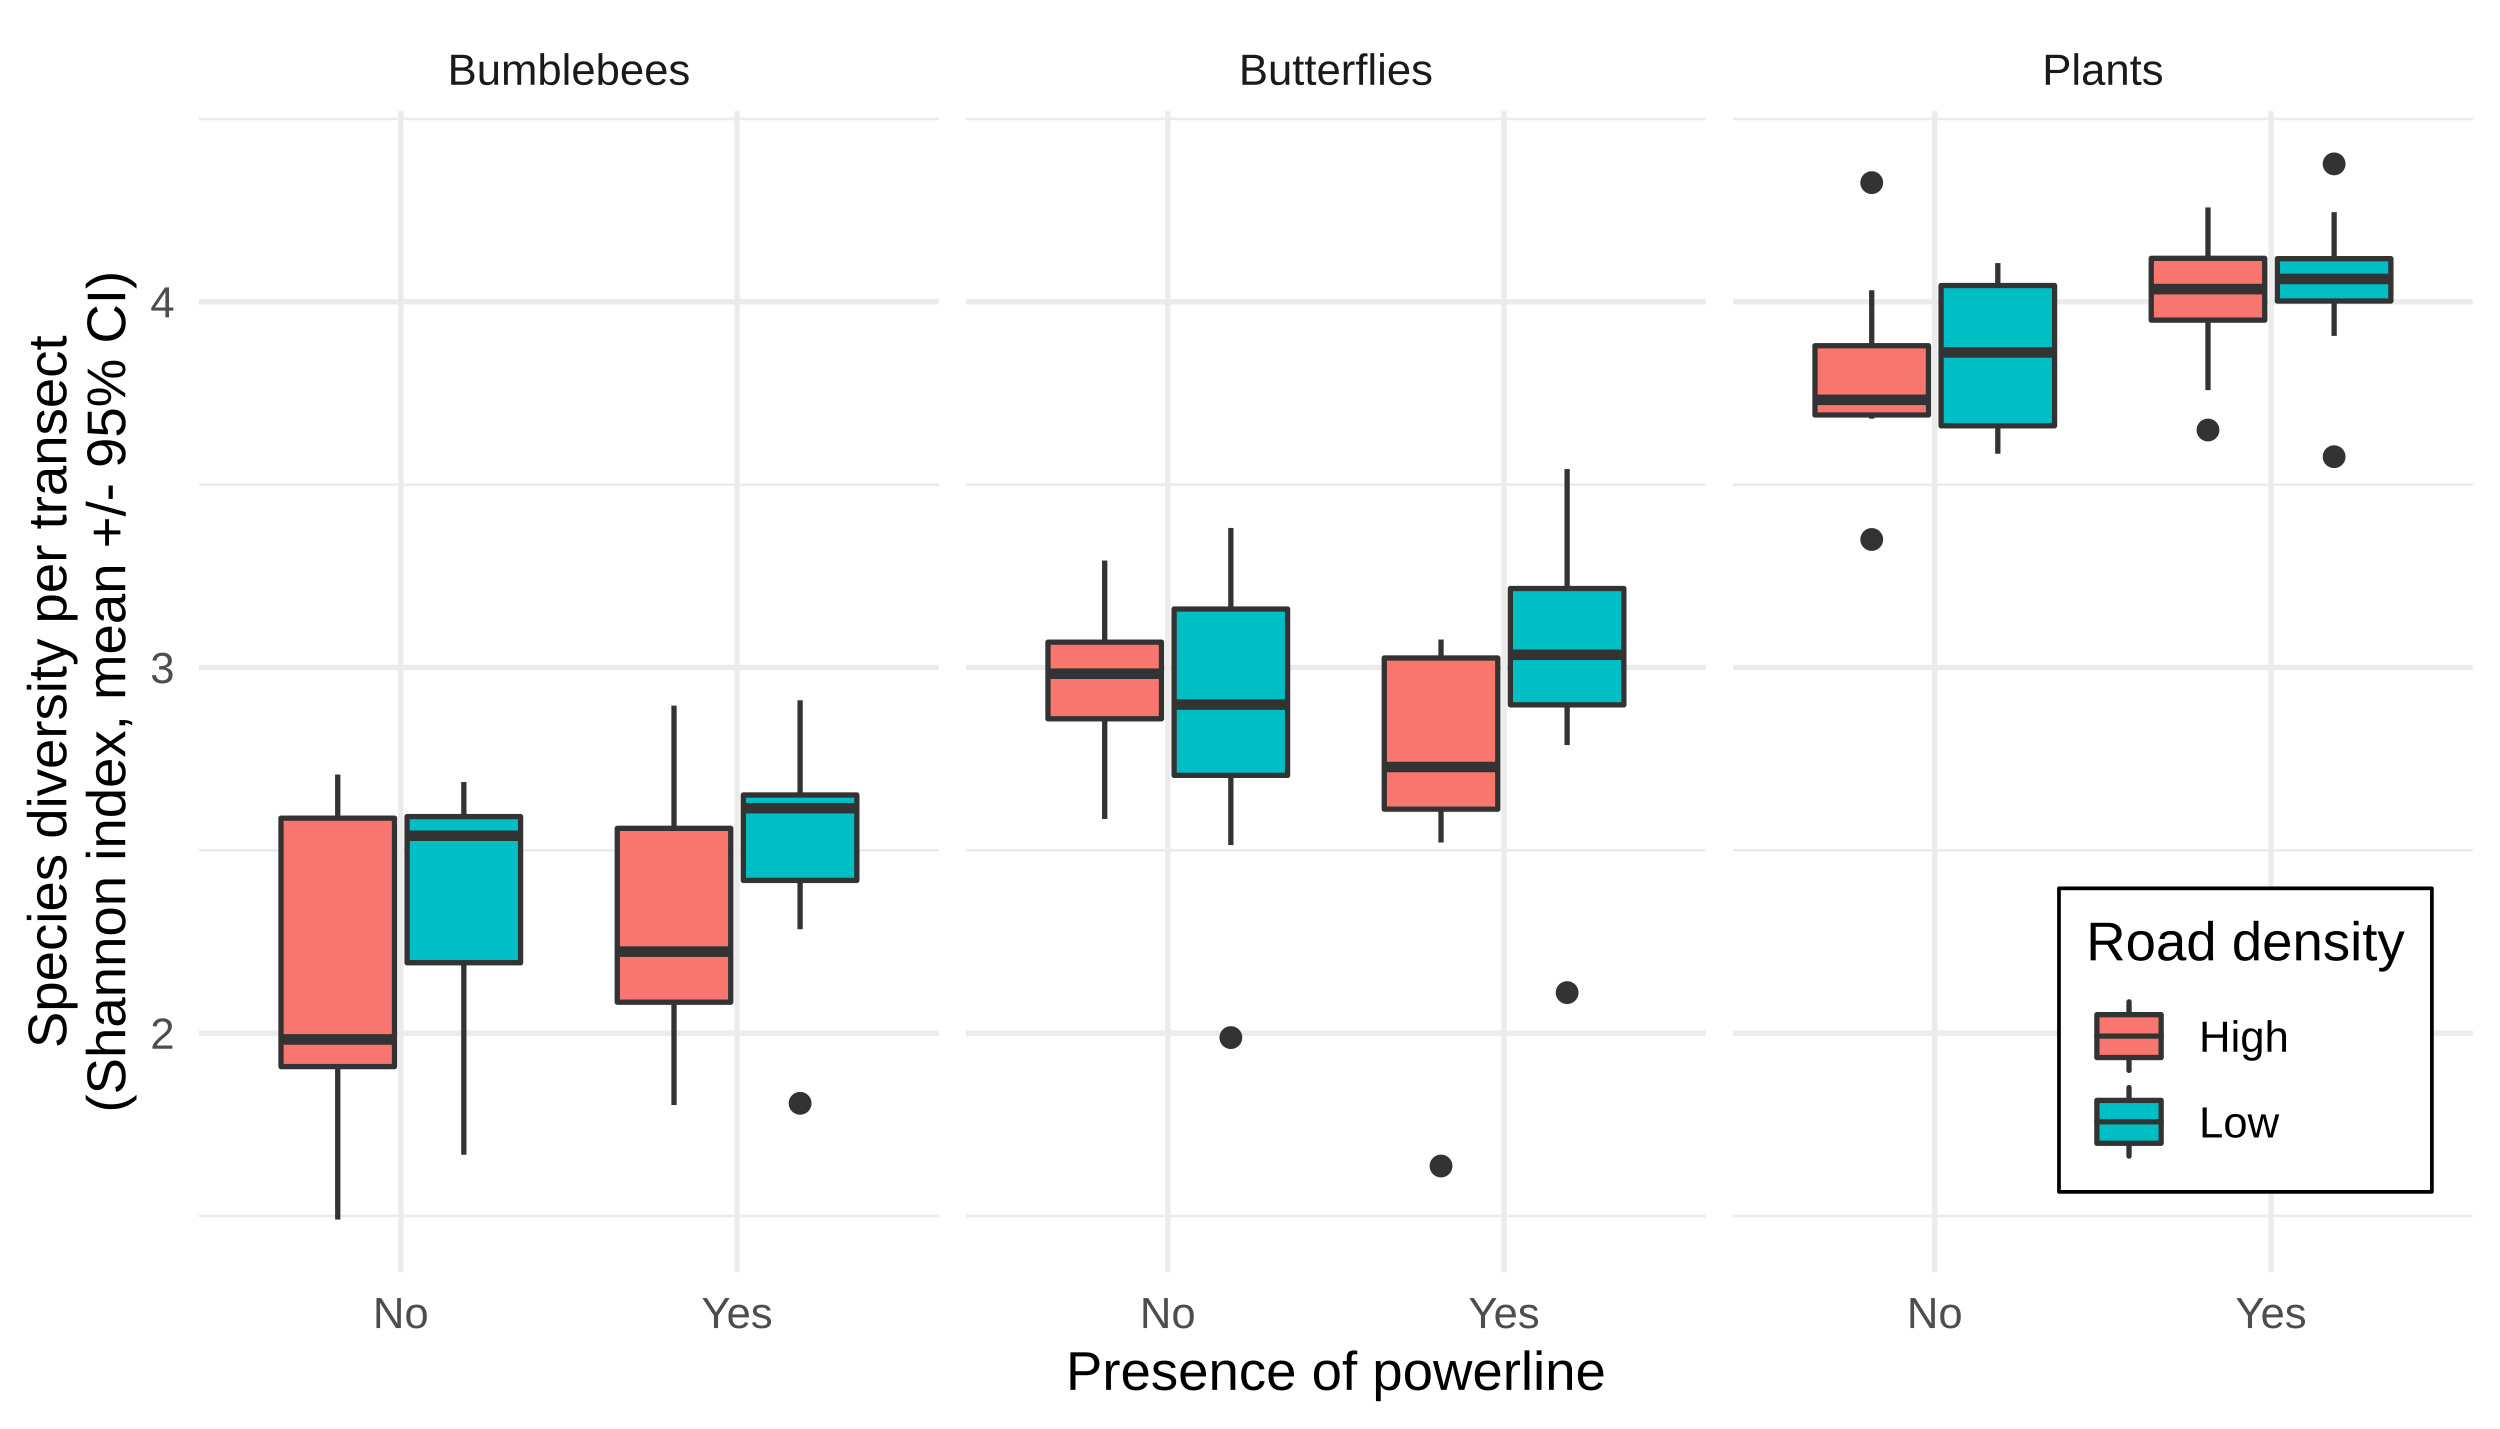
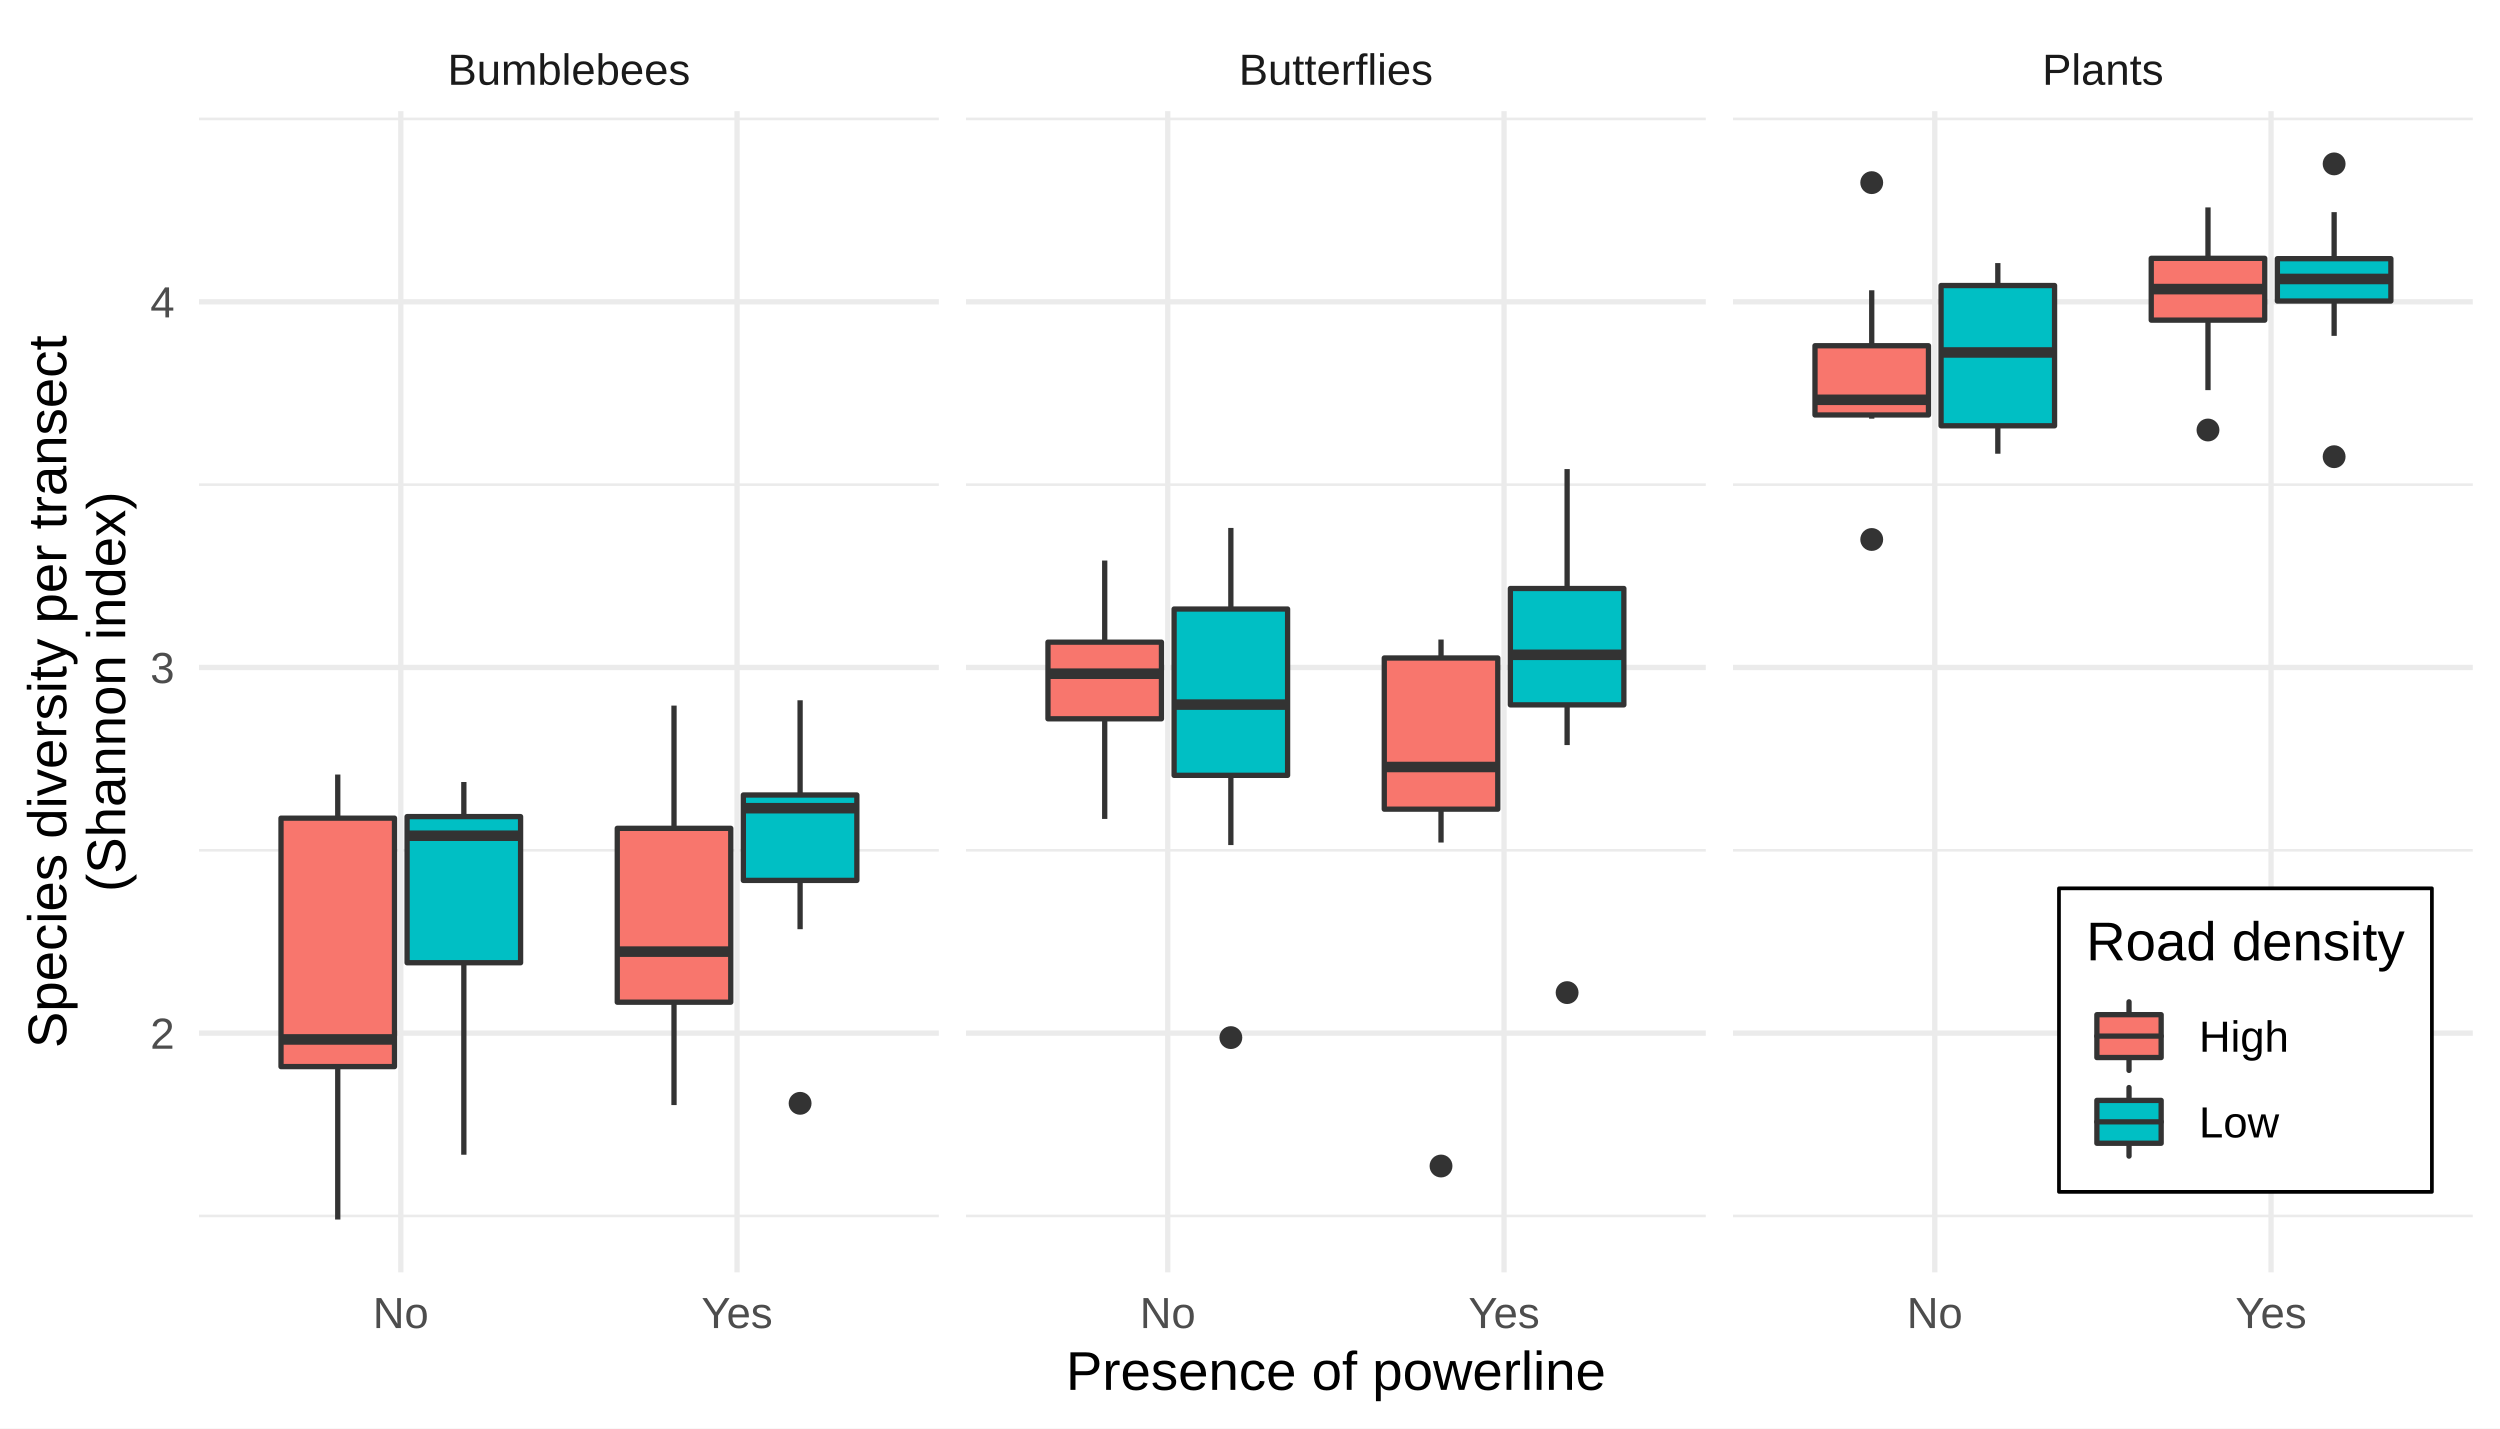
<svg xmlns="http://www.w3.org/2000/svg" class="svglite" width="504.00pt" height="288.00pt" viewBox="0 0 504.00 288.00">
  <defs>
    <style type="text/css">
    .svglite line, .svglite polyline, .svglite polygon, .svglite path, .svglite rect, .svglite circle {
      fill: none;
      stroke: #000000;
      stroke-linecap: round;
      stroke-linejoin: round;
      stroke-miterlimit: 10.00;
    }
  </style>
  </defs>
  <rect width="100%" height="100%" style="stroke: none; fill: #FFFFFF;" />
  <defs>
    <clipPath id="cpMC4wMHw1MDQuMDB8MC4wMHwyODguMDA=">
      <rect x="0.00" y="0.00" width="504.00" height="288.00" />
    </clipPath>
  </defs>
  <g clip-path="url(#cpMC4wMHw1MDQuMDB8MC4wMHwyODguMDA=)">
</g>
  <defs>
    <clipPath id="cpNDAuMTJ8MTg5LjI3fDIyLjQwfDI1Ni41MA==">
      <rect x="40.12" y="22.40" width="149.15" height="234.11" />
    </clipPath>
  </defs>
  <g clip-path="url(#cpNDAuMTJ8MTg5LjI3fDIyLjQwfDI1Ni41MA==)">
    <polyline points="40.12,245.14 189.27,245.14 " style="stroke-width: 0.53; stroke: #EBEBEB; stroke-linecap: butt;" />
    <polyline points="40.12,171.42 189.27,171.42 " style="stroke-width: 0.53; stroke: #EBEBEB; stroke-linecap: butt;" />
    <polyline points="40.12,97.70 189.27,97.70 " style="stroke-width: 0.53; stroke: #EBEBEB; stroke-linecap: butt;" />
    <polyline points="40.12,23.98 189.27,23.98 " style="stroke-width: 0.53; stroke: #EBEBEB; stroke-linecap: butt;" />
    <polyline points="40.12,208.28 189.27,208.28 " style="stroke-width: 1.07; stroke: #EBEBEB; stroke-linecap: butt;" />
    <polyline points="40.12,134.56 189.27,134.56 " style="stroke-width: 1.07; stroke: #EBEBEB; stroke-linecap: butt;" />
    <polyline points="40.12,60.84 189.27,60.84 " style="stroke-width: 1.07; stroke: #EBEBEB; stroke-linecap: butt;" />
    <polyline points="80.80,256.50 80.80,22.40 " style="stroke-width: 1.07; stroke: #EBEBEB; stroke-linecap: butt;" />
    <polyline points="148.59,256.50 148.59,22.40 " style="stroke-width: 1.07; stroke: #EBEBEB; stroke-linecap: butt;" />
    <line x1="68.09" y1="164.94" x2="68.09" y2="156.15" style="stroke-width: 1.07; stroke: #333333; stroke-linecap: butt;" />
    <line x1="68.09" y1="215.03" x2="68.09" y2="245.86" style="stroke-width: 1.07; stroke: #333333; stroke-linecap: butt;" />
    <polygon points="56.65,164.94 56.65,215.03 79.53,215.03 79.53,164.94 56.65,164.94 " style="stroke-width: 1.07; stroke: #333333; fill: #F8766D;" />
    <line x1="56.65" y1="209.55" x2="79.53" y2="209.55" style="stroke-width: 2.13; stroke: #333333; stroke-linecap: butt;" />
    <line x1="93.51" y1="164.63" x2="93.51" y2="157.65" style="stroke-width: 1.07; stroke: #333333; stroke-linecap: butt;" />
    <line x1="93.51" y1="194.09" x2="93.51" y2="232.80" style="stroke-width: 1.07; stroke: #333333; stroke-linecap: butt;" />
    <polygon points="82.07,164.63 82.07,194.09 104.95,194.09 104.95,164.63 82.07,164.63 " style="stroke-width: 1.07; stroke: #333333; fill: #00BFC4;" />
    <line x1="82.07" y1="168.48" x2="104.95" y2="168.48" style="stroke-width: 2.13; stroke: #333333; stroke-linecap: butt;" />
    <line x1="135.88" y1="166.99" x2="135.88" y2="142.25" style="stroke-width: 1.07; stroke: #333333; stroke-linecap: butt;" />
    <line x1="135.88" y1="202.04" x2="135.88" y2="222.78" style="stroke-width: 1.07; stroke: #333333; stroke-linecap: butt;" />
    <polygon points="124.44,166.99 124.44,202.04 147.32,202.04 147.32,166.99 124.44,166.99 " style="stroke-width: 1.07; stroke: #333333; fill: #F8766D;" />
    <line x1="124.44" y1="191.85" x2="147.32" y2="191.85" style="stroke-width: 2.13; stroke: #333333; stroke-linecap: butt;" />
    <circle cx="161.30" cy="222.43" r="1.95" style="stroke-width: 0.71; stroke: #333333; fill: #333333;" />
    <line x1="161.30" y1="160.27" x2="161.30" y2="141.18" style="stroke-width: 1.07; stroke: #333333; stroke-linecap: butt;" />
    <line x1="161.30" y1="177.49" x2="161.30" y2="187.32" style="stroke-width: 1.07; stroke: #333333; stroke-linecap: butt;" />
    <polygon points="149.86,160.27 149.86,177.49 172.74,177.49 172.74,160.27 149.86,160.27 " style="stroke-width: 1.07; stroke: #333333; fill: #00BFC4;" />
    <line x1="149.86" y1="162.93" x2="172.74" y2="162.93" style="stroke-width: 2.13; stroke: #333333; stroke-linecap: butt;" />
  </g>
  <g clip-path="url(#cpMC4wMHw1MDQuMDB8MC4wMHwyODguMDA=)">
</g>
  <defs>
    <clipPath id="cpMTk0Ljc1fDM0My44OXwyMi40MHwyNTYuNTA=">
      <rect x="194.75" y="22.40" width="149.15" height="234.11" />
    </clipPath>
  </defs>
  <g clip-path="url(#cpMTk0Ljc1fDM0My44OXwyMi40MHwyNTYuNTA=)">
    <polyline points="194.75,245.14 343.89,245.14 " style="stroke-width: 0.53; stroke: #EBEBEB; stroke-linecap: butt;" />
    <polyline points="194.75,171.42 343.89,171.42 " style="stroke-width: 0.53; stroke: #EBEBEB; stroke-linecap: butt;" />
    <polyline points="194.75,97.70 343.89,97.70 " style="stroke-width: 0.53; stroke: #EBEBEB; stroke-linecap: butt;" />
    <polyline points="194.75,23.98 343.89,23.98 " style="stroke-width: 0.53; stroke: #EBEBEB; stroke-linecap: butt;" />
    <polyline points="194.75,208.28 343.89,208.28 " style="stroke-width: 1.07; stroke: #EBEBEB; stroke-linecap: butt;" />
    <polyline points="194.75,134.56 343.89,134.56 " style="stroke-width: 1.07; stroke: #EBEBEB; stroke-linecap: butt;" />
    <polyline points="194.75,60.84 343.89,60.84 " style="stroke-width: 1.07; stroke: #EBEBEB; stroke-linecap: butt;" />
    <polyline points="235.42,256.50 235.42,22.40 " style="stroke-width: 1.07; stroke: #EBEBEB; stroke-linecap: butt;" />
    <polyline points="303.22,256.50 303.22,22.40 " style="stroke-width: 1.07; stroke: #EBEBEB; stroke-linecap: butt;" />
    <line x1="222.71" y1="129.46" x2="222.71" y2="113.01" style="stroke-width: 1.07; stroke: #333333; stroke-linecap: butt;" />
    <line x1="222.71" y1="144.91" x2="222.71" y2="165.10" style="stroke-width: 1.07; stroke: #333333; stroke-linecap: butt;" />
    <polygon points="211.27,129.46 211.27,144.91 234.15,144.91 234.15,129.46 211.27,129.46 " style="stroke-width: 1.07; stroke: #333333; fill: #F8766D;" />
    <line x1="211.27" y1="135.82" x2="234.15" y2="135.82" style="stroke-width: 2.13; stroke: #333333; stroke-linecap: butt;" />
    <circle cx="248.14" cy="209.18" r="1.95" style="stroke-width: 0.71; stroke: #333333; fill: #333333;" />
    <line x1="248.14" y1="122.78" x2="248.14" y2="106.43" style="stroke-width: 1.07; stroke: #333333; stroke-linecap: butt;" />
    <line x1="248.14" y1="156.31" x2="248.14" y2="170.36" style="stroke-width: 1.07; stroke: #333333; stroke-linecap: butt;" />
    <polygon points="236.70,122.78 236.70,156.31 259.58,156.31 259.58,122.78 236.70,122.78 " style="stroke-width: 1.07; stroke: #333333; fill: #00BFC4;" />
    <line x1="236.70" y1="142.05" x2="259.58" y2="142.05" style="stroke-width: 2.13; stroke: #333333; stroke-linecap: butt;" />
    <circle cx="290.51" cy="235.07" r="1.95" style="stroke-width: 0.71; stroke: #333333; fill: #333333;" />
    <line x1="290.51" y1="132.65" x2="290.51" y2="128.93" style="stroke-width: 1.07; stroke: #333333; stroke-linecap: butt;" />
    <line x1="290.51" y1="163.13" x2="290.51" y2="169.86" style="stroke-width: 1.07; stroke: #333333; stroke-linecap: butt;" />
    <polygon points="279.07,132.65 279.07,163.13 301.95,163.13 301.95,132.65 279.07,132.65 " style="stroke-width: 1.07; stroke: #333333; fill: #F8766D;" />
    <line x1="279.07" y1="154.63" x2="301.95" y2="154.63" style="stroke-width: 2.13; stroke: #333333; stroke-linecap: butt;" />
    <circle cx="315.93" cy="200.11" r="1.95" style="stroke-width: 0.71; stroke: #333333; fill: #333333;" />
    <line x1="315.93" y1="118.64" x2="315.93" y2="94.56" style="stroke-width: 1.07; stroke: #333333; stroke-linecap: butt;" />
    <line x1="315.93" y1="142.10" x2="315.93" y2="150.20" style="stroke-width: 1.07; stroke: #333333; stroke-linecap: butt;" />
    <polygon points="304.49,118.64 304.49,142.10 327.37,142.10 327.37,118.64 304.49,118.64 " style="stroke-width: 1.07; stroke: #333333; fill: #00BFC4;" />
    <line x1="304.49" y1="132.01" x2="327.37" y2="132.01" style="stroke-width: 2.13; stroke: #333333; stroke-linecap: butt;" />
  </g>
  <g clip-path="url(#cpMC4wMHw1MDQuMDB8MC4wMHwyODguMDA=)">
</g>
  <defs>
    <clipPath id="cpMzQ5LjM3fDQ5OC41MnwyMi40MHwyNTYuNTA=">
      <rect x="349.37" y="22.40" width="149.15" height="234.11" />
    </clipPath>
  </defs>
  <g clip-path="url(#cpMzQ5LjM3fDQ5OC41MnwyMi40MHwyNTYuNTA=)">
    <polyline points="349.37,245.14 498.52,245.14 " style="stroke-width: 0.53; stroke: #EBEBEB; stroke-linecap: butt;" />
    <polyline points="349.37,171.42 498.52,171.42 " style="stroke-width: 0.53; stroke: #EBEBEB; stroke-linecap: butt;" />
    <polyline points="349.37,97.70 498.52,97.70 " style="stroke-width: 0.53; stroke: #EBEBEB; stroke-linecap: butt;" />
    <polyline points="349.37,23.98 498.52,23.98 " style="stroke-width: 0.53; stroke: #EBEBEB; stroke-linecap: butt;" />
    <polyline points="349.37,208.28 498.52,208.28 " style="stroke-width: 1.07; stroke: #EBEBEB; stroke-linecap: butt;" />
    <polyline points="349.37,134.56 498.52,134.56 " style="stroke-width: 1.07; stroke: #EBEBEB; stroke-linecap: butt;" />
    <polyline points="349.37,60.84 498.52,60.84 " style="stroke-width: 1.07; stroke: #EBEBEB; stroke-linecap: butt;" />
    <polyline points="390.05,256.50 390.05,22.40 " style="stroke-width: 1.07; stroke: #EBEBEB; stroke-linecap: butt;" />
    <polyline points="457.84,256.50 457.84,22.40 " style="stroke-width: 1.07; stroke: #EBEBEB; stroke-linecap: butt;" />
    <circle cx="377.34" cy="108.76" r="1.95" style="stroke-width: 0.71; stroke: #333333; fill: #333333;" />
    <circle cx="377.34" cy="36.82" r="1.95" style="stroke-width: 0.71; stroke: #333333; fill: #333333;" />
    <line x1="377.34" y1="69.70" x2="377.34" y2="58.52" style="stroke-width: 1.07; stroke: #333333; stroke-linecap: butt;" />
    <line x1="377.34" y1="83.66" x2="377.34" y2="84.41" style="stroke-width: 1.07; stroke: #333333; stroke-linecap: butt;" />
    <polygon points="365.90,69.70 365.90,83.66 388.78,83.66 388.78,69.70 365.90,69.70 " style="stroke-width: 1.07; stroke: #333333; fill: #F8766D;" />
    <line x1="365.90" y1="80.60" x2="388.78" y2="80.60" style="stroke-width: 2.13; stroke: #333333; stroke-linecap: butt;" />
    <line x1="402.76" y1="57.56" x2="402.76" y2="53.04" style="stroke-width: 1.07; stroke: #333333; stroke-linecap: butt;" />
    <line x1="402.76" y1="85.84" x2="402.76" y2="91.47" style="stroke-width: 1.07; stroke: #333333; stroke-linecap: butt;" />
    <polygon points="391.32,57.56 391.32,85.84 414.20,85.84 414.20,57.56 391.32,57.56 " style="stroke-width: 1.07; stroke: #333333; fill: #00BFC4;" />
    <line x1="391.32" y1="71.06" x2="414.20" y2="71.06" style="stroke-width: 2.13; stroke: #333333; stroke-linecap: butt;" />
    <circle cx="445.13" cy="86.69" r="1.95" style="stroke-width: 0.71; stroke: #333333; fill: #333333;" />
    <line x1="445.13" y1="52.08" x2="445.13" y2="41.81" style="stroke-width: 1.07; stroke: #333333; stroke-linecap: butt;" />
    <line x1="445.13" y1="64.54" x2="445.13" y2="78.65" style="stroke-width: 1.07; stroke: #333333; stroke-linecap: butt;" />
    <polygon points="433.69,52.08 433.69,64.54 456.57,64.54 456.57,52.08 433.69,52.08 " style="stroke-width: 1.07; stroke: #333333; fill: #F8766D;" />
    <line x1="433.69" y1="58.28" x2="456.57" y2="58.28" style="stroke-width: 2.13; stroke: #333333; stroke-linecap: butt;" />
    <circle cx="470.56" cy="33.04" r="1.95" style="stroke-width: 0.71; stroke: #333333; fill: #333333;" />
    <circle cx="470.56" cy="92.07" r="1.95" style="stroke-width: 0.71; stroke: #333333; fill: #333333;" />
    <line x1="470.56" y1="52.15" x2="470.56" y2="42.77" style="stroke-width: 1.07; stroke: #333333; stroke-linecap: butt;" />
    <line x1="470.56" y1="60.69" x2="470.56" y2="67.71" style="stroke-width: 1.07; stroke: #333333; stroke-linecap: butt;" />
    <polygon points="459.12,52.15 459.12,60.69 482.00,60.69 482.00,52.15 459.12,52.15 " style="stroke-width: 1.07; stroke: #333333; fill: #00BFC4;" />
    <line x1="459.12" y1="56.24" x2="482.00" y2="56.24" style="stroke-width: 2.13; stroke: #333333; stroke-linecap: butt;" />
  </g>
  <g clip-path="url(#cpMC4wMHw1MDQuMDB8MC4wMHwyODguMDA=)">
</g>
  <defs>
    <clipPath id="cpNDAuMTJ8MTg5LjI3fDUuNDh8MjIuNDA=">
      <rect x="40.12" y="5.48" width="149.15" height="16.92" />
    </clipPath>
  </defs>
  <g clip-path="url(#cpNDAuMTJ8MTg5LjI3fDUuNDh8MjIuNDA=)">
    <text x="114.70" y="17.09" text-anchor="middle" style="font-size: 8.80px; fill: #1A1A1A; font-family: Arial;" textLength="48.92px" lengthAdjust="spacingAndGlyphs">Bumblebees</text>
  </g>
  <g clip-path="url(#cpMC4wMHw1MDQuMDB8MC4wMHwyODguMDA=)">
</g>
  <defs>
    <clipPath id="cpMTk0Ljc1fDM0My44OXw1LjQ4fDIyLjQw">
      <rect x="194.75" y="5.48" width="149.15" height="16.92" />
    </clipPath>
  </defs>
  <g clip-path="url(#cpMTk0Ljc1fDM0My44OXw1LjQ4fDIyLjQw)">
    <text x="269.32" y="17.09" text-anchor="middle" style="font-size: 8.80px; fill: #1A1A1A; font-family: Arial;" textLength="39.13px" lengthAdjust="spacingAndGlyphs">Butterflies</text>
  </g>
  <g clip-path="url(#cpMC4wMHw1MDQuMDB8MC4wMHwyODguMDA=)">
</g>
  <defs>
    <clipPath id="cpMzQ5LjM3fDQ5OC41Mnw1LjQ4fDIyLjQw">
      <rect x="349.37" y="5.48" width="149.15" height="16.92" />
    </clipPath>
  </defs>
  <g clip-path="url(#cpMzQ5LjM3fDQ5OC41Mnw1LjQ4fDIyLjQw)">
    <text x="423.95" y="17.09" text-anchor="middle" style="font-size: 8.80px; fill: #1A1A1A; font-family: Arial;" textLength="24.46px" lengthAdjust="spacingAndGlyphs">Plants</text>
  </g>
  <g clip-path="url(#cpMC4wMHw1MDQuMDB8MC4wMHwyODguMDA=)">
    <text x="80.80" y="267.74" text-anchor="middle" style="font-size: 8.80px; fill: #4D4D4D; font-family: Arial;" textLength="11.25px" lengthAdjust="spacingAndGlyphs">No</text>
    <text x="148.59" y="267.74" text-anchor="middle" style="font-size: 8.80px; fill: #4D4D4D; font-family: Arial;" textLength="14.36px" lengthAdjust="spacingAndGlyphs">Yes</text>
    <text x="235.42" y="267.74" text-anchor="middle" style="font-size: 8.80px; fill: #4D4D4D; font-family: Arial;" textLength="11.25px" lengthAdjust="spacingAndGlyphs">No</text>
    <text x="303.22" y="267.74" text-anchor="middle" style="font-size: 8.80px; fill: #4D4D4D; font-family: Arial;" textLength="14.36px" lengthAdjust="spacingAndGlyphs">Yes</text>
    <text x="390.05" y="267.74" text-anchor="middle" style="font-size: 8.80px; fill: #4D4D4D; font-family: Arial;" textLength="11.25px" lengthAdjust="spacingAndGlyphs">No</text>
    <text x="457.84" y="267.74" text-anchor="middle" style="font-size: 8.80px; fill: #4D4D4D; font-family: Arial;" textLength="14.36px" lengthAdjust="spacingAndGlyphs">Yes</text>
    <text x="35.19" y="211.43" text-anchor="end" style="font-size: 8.80px; fill: #4D4D4D; font-family: Arial;" textLength="4.90px" lengthAdjust="spacingAndGlyphs">2</text>
    <text x="35.19" y="137.71" text-anchor="end" style="font-size: 8.80px; fill: #4D4D4D; font-family: Arial;" textLength="4.90px" lengthAdjust="spacingAndGlyphs">3</text>
    <text x="35.19" y="63.99" text-anchor="end" style="font-size: 8.80px; fill: #4D4D4D; font-family: Arial;" textLength="4.90px" lengthAdjust="spacingAndGlyphs">4</text>
    <text x="269.32" y="280.20" text-anchor="middle" style="font-size: 11.00px; font-family: Arial;" textLength="108.87px" lengthAdjust="spacingAndGlyphs">Presence of powerline</text>
    <text transform="translate(13.36,139.45) rotate(-90)" text-anchor="middle" style="font-size: 11.00px; font-family: Arial;" textLength="143.72px" lengthAdjust="spacingAndGlyphs">Species diversity per transect</text>
-     <text transform="translate(25.24,139.45) rotate(-90)" text-anchor="middle" style="font-size: 11.00px; font-family: Arial;" textLength="169.75px" lengthAdjust="spacingAndGlyphs">(Shannon index, mean +/- 95% CI)</text>
+     <text transform="translate(25.24,139.45) rotate(-90)" text-anchor="middle" style="font-size: 11.00px; font-family: Arial;" textLength="80.75px" lengthAdjust="spacingAndGlyphs">(Shannon index)</text>
    <rect x="415.09" y="179.09" width="75.18" height="61.19" style="stroke-width: 0.75; fill: #FFFFFF;" />
    <text x="420.57" y="193.60" style="font-size: 11.00px; font-family: Arial;" textLength="64.22px" lengthAdjust="spacingAndGlyphs">Road density</text>
    <polyline points="429.21,215.79 429.21,213.20 " style="stroke-width: 1.07; stroke: #333333;" />
    <polyline points="429.21,204.56 429.21,201.97 " style="stroke-width: 1.07; stroke: #333333;" />
    <rect x="422.73" y="204.56" width="12.96" height="8.64" style="stroke-width: 1.07; stroke: #333333; fill: #F8766D;" />
    <polyline points="422.73,208.88 435.69,208.88 " style="stroke-width: 1.07; stroke: #333333;" />
    <polyline points="429.21,233.07 429.21,230.48 " style="stroke-width: 1.07; stroke: #333333;" />
    <polyline points="429.21,221.84 429.21,219.25 " style="stroke-width: 1.07; stroke: #333333;" />
    <rect x="422.73" y="221.84" width="12.96" height="8.64" style="stroke-width: 1.07; stroke: #333333; fill: #00BFC4;" />
    <polyline points="422.73,226.16 435.69,226.16 " style="stroke-width: 1.07; stroke: #333333;" />
    <text x="443.33" y="212.03" style="font-size: 8.80px; font-family: Arial;" textLength="18.09px" lengthAdjust="spacingAndGlyphs">High</text>
    <text x="443.33" y="229.31" style="font-size: 8.80px; font-family: Arial;" textLength="16.14px" lengthAdjust="spacingAndGlyphs">Low</text>
  </g>
</svg>
